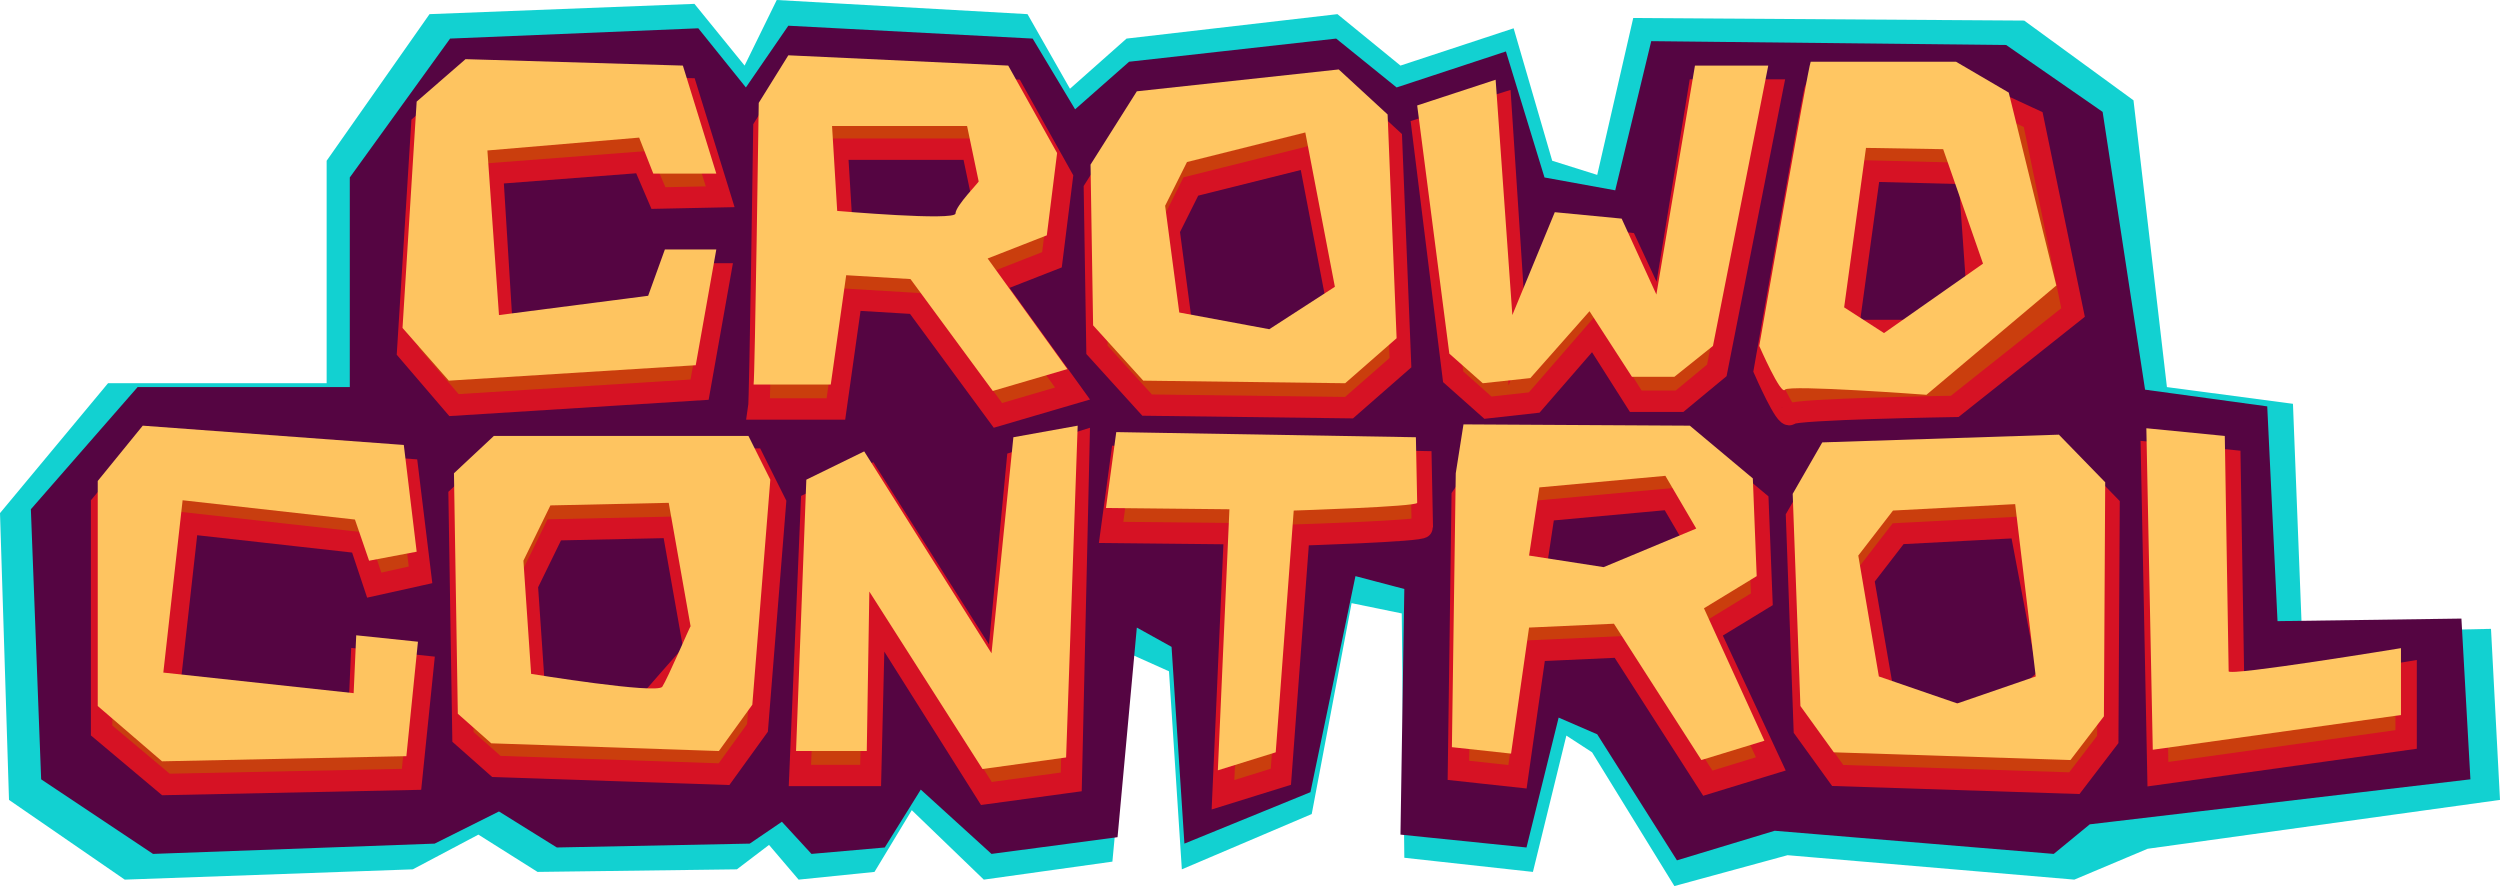
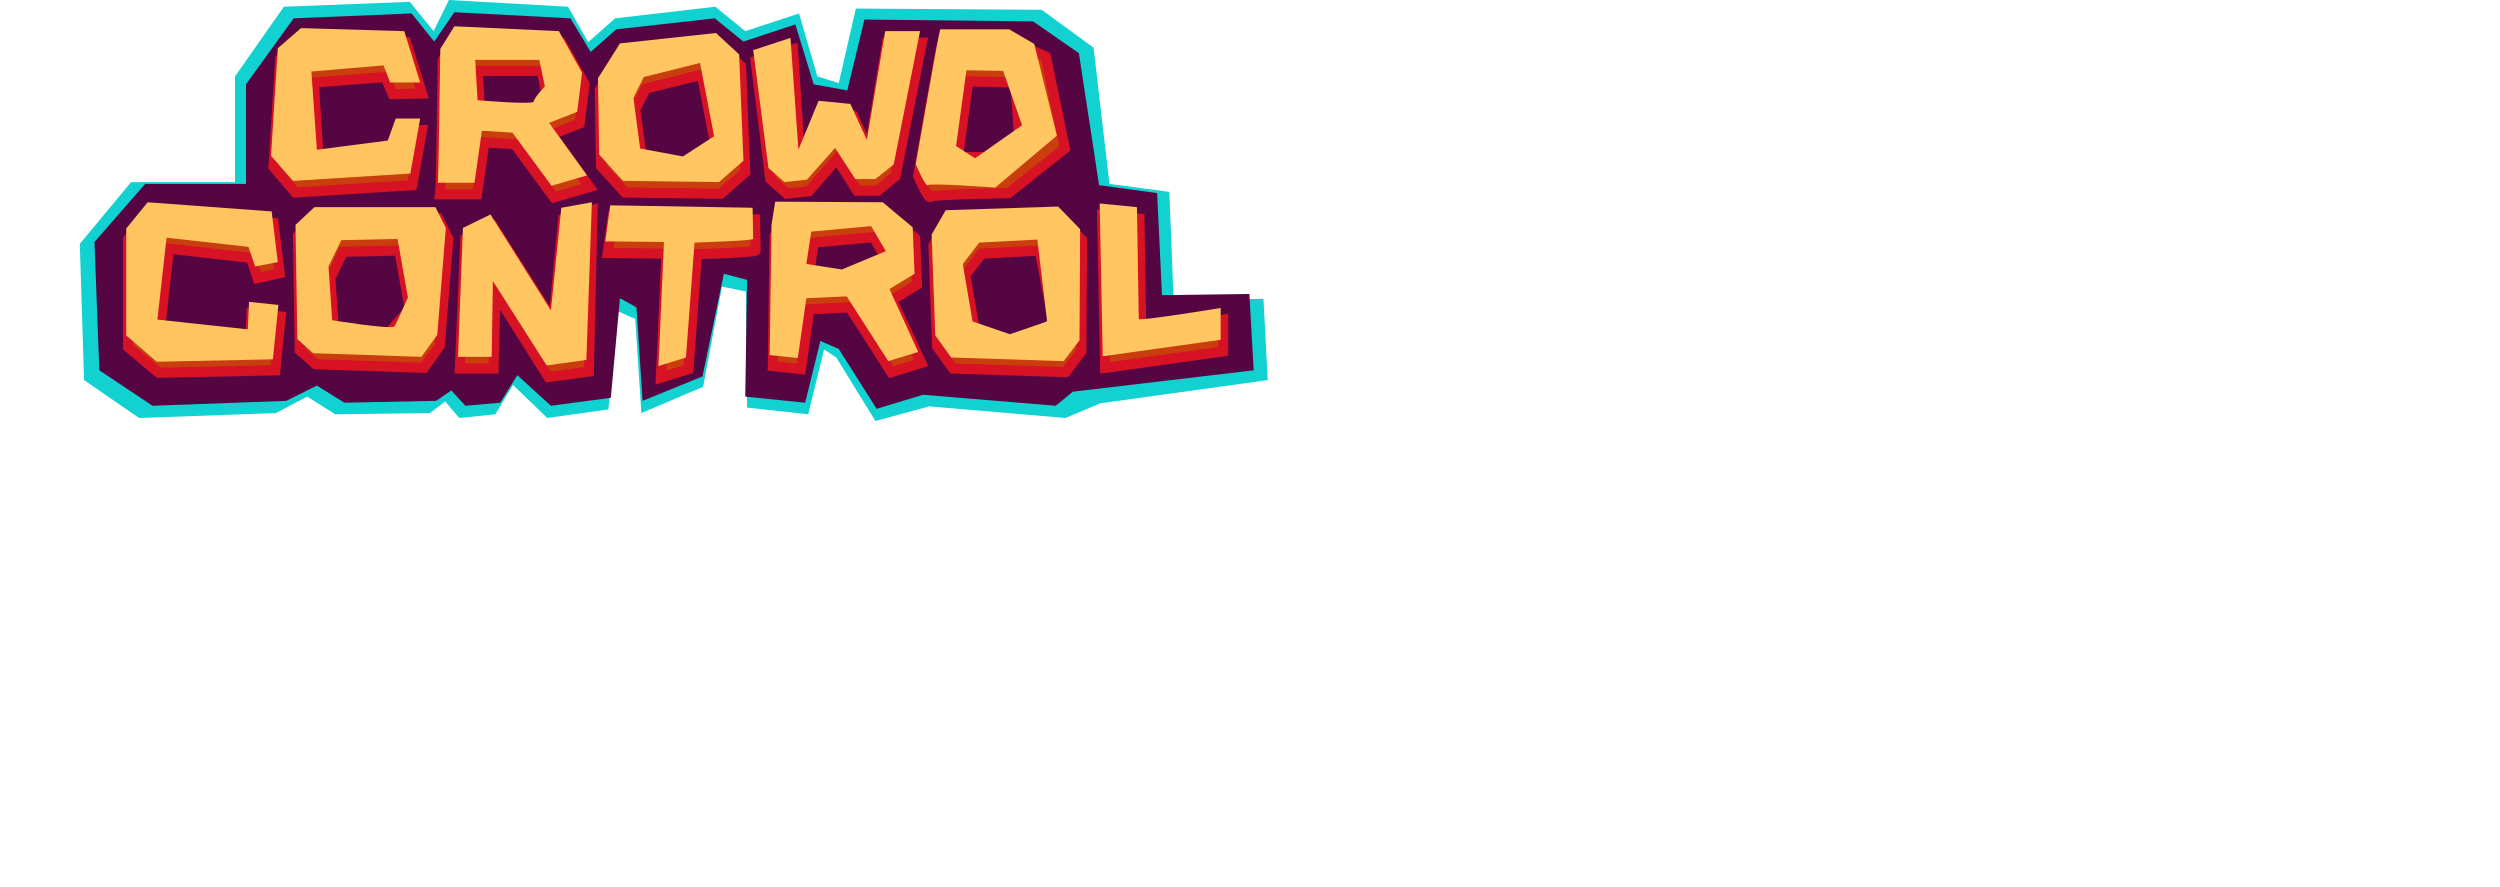
- <svg xmlns="http://www.w3.org/2000/svg" xmlns:xlink="http://www.w3.org/1999/xlink" height="68.9" width="194.4" xml:space="preserve" viewBox="0 0 194.4 68.9" y="0px" x="0px" id="Layer_1" version="1.1">
+ <svg xmlns="http://www.w3.org/2000/svg" xmlns:xlink="http://www.w3.org/1999/xlink" height="68.9" width="194.4" xml:space="preserve" viewBox="0 0 383 145" y="0px" x="0px" id="Layer_1" version="1.1">
  <defs id="defs292" />
  <style id="style179" type="text/css">
	.st0{fill:#12D1D1;}
	.st1{fill:#550542;}
	.st2{fill:#CA3E0D;}
	.st3{fill:none;stroke:#D61224;stroke-width:1.662;stroke-miterlimit:10;}
	.st4{fill:#C83E0F;}
	.st5{clip-path:url(#SVGID_2_);fill:#CA3E0D;}
	.st6{clip-path:url(#SVGID_2_);fill:none;stroke:#D61224;stroke-width:1.662;stroke-miterlimit:10;}
	.st7{clip-path:url(#SVGID_4_);fill:#CA3E0D;}
	.st8{clip-path:url(#SVGID_4_);fill:none;stroke:#D61224;stroke-width:1.662;stroke-miterlimit:10;}
	.st9{fill:#FEC460;}
	.st10{fill:#FFC662;}
	.st11{clip-path:url(#SVGID_6_);fill:#FFC662;}
	.st12{clip-path:url(#SVGID_8_);fill:#FFC662;}
	.st13{clip-path:url(#SVGID_8_);fill:#FEC460;}
</style>
  <polygon transform="translate(-46.8,-105.1)" id="polygon181" points="100.8,105.4 80.2,106.2 72.2,117.6 72.2,134.9 55.2,134.9 46.8,145 47.5,167.3 56.5,173.5 78.9,172.7 84,170 88.6,172.9 104.1,172.7 106.6,170.8 108.9,173.5 114.8,172.9 117.7,168.1 123.3,173.5 133.3,172.1 134.8,156 137.7,157.3 138.7,172.7 148.8,168.4 151.9,152 155.8,152.8 156,171.8 166,172.9 168.6,162.3 170.6,163.6 177,174 185.8,171.6 208.1,173.5 213.8,171.1 241.2,167.3 240.5,154 225.8,154.3 225.1,136.5 215.3,135.2 212.7,112.9 204.2,106.7 173.8,106.5 171,118.7 167.5,117.6 164.5,107.3 155.7,110.2 150.8,106.2 134.4,108.1 130,112 126.7,106.2 107.2,105.1 104.7,110.2 " class="st0" />
  <polygon transform="translate(-46.8,-105.1)" id="polygon183" points="175.2,108.3 172.4,119.9 166.9,118.9 163.9,109.1 155.4,111.9 150.7,108.1 134.6,109.9 130.4,113.6 127.1,108.1 108.1,107.1 104.8,111.9 101.1,107.3 81.8,108.1 74,118.9 74,135.2 57.5,135.2 49.2,144.7 50,165.7 58.7,171.5 80.6,170.7 85.6,168.2 90.1,171 105.1,170.7 107.6,169 109.9,171.5 115.6,171 118.4,166.5 123.9,171.5 133.7,170.2 135.2,153.9 137.9,155.4 138.9,170.7 148.7,166.7 152.2,149.9 156,150.9 155.7,170 165.5,171 168,160.9 171,162.2 177.2,172 184.8,169.7 206.5,171.5 209.3,169.2 238.9,165.7 238.2,153.2 223.9,153.4 223.1,136.7 213.6,135.4 210.3,113.8 202.8,108.6 " class="st1" />
  <polygon transform="translate(-46.8,-105.1)" id="polygon185" points="98,120.5 96.8,117.7 85.1,118.6 85.9,131.5 97.6,130 98.8,126.4 102.8,126.4 101.2,135.4 82.1,136.6 78.5,132.4 79.6,114.8 83.3,111.6 100.2,112 102.8,120.4 " class="st2" />
  <polygon transform="translate(-46.8,-105.1)" id="polygon187" points="98,120.5 96.8,117.7 85.1,118.6 85.9,131.5 97.6,130 98.8,126.4 102.8,126.4 101.2,135.4 82.1,136.6 78.5,132.4 79.6,114.8 83.3,111.6 100.2,112 102.8,120.4 " class="st3" />
  <polygon transform="translate(-46.8,-105.1)" id="polygon189" points="162.5,136.8 166.1,136.4 170.7,131.1 174,136.3 177.4,136.3 180.3,133.9 184.6,112.1 178.9,112.1 176,129.8 173.3,124 168.1,123.4 164.7,131.5 163.5,113.2 157.4,115.1 159.8,134.4 " class="st2" />
  <polygon transform="translate(-46.8,-105.1)" id="polygon191" points="162.5,136.8 166.1,136.4 170.7,131.1 174,136.3 177.4,136.3 180.3,133.9 184.6,112.1 178.9,112.1 176,129.8 173.3,124 168.1,123.4 164.7,131.5 163.5,113.2 157.4,115.1 159.8,134.4 " class="st3" />
  <polygon transform="translate(-46.8,-105.1)" id="polygon193" points="74.8,147.3 61.4,145.8 59.9,159.2 74.7,160.9 74.9,156.4 79.7,156.9 78.8,165.7 59.7,166.1 54.7,161.9 54.7,144.3 58.2,140.1 78.5,141.6 79.5,149.8 75.9,150.6 " class="st4" />
  <polygon transform="translate(-46.8,-105.1)" id="polygon195" points="74.8,147.3 61.4,145.8 59.9,159.2 74.7,160.9 74.9,156.4 79.7,156.9 78.8,165.7 59.7,166.1 54.7,161.9 54.7,144.3 58.2,140.1 78.5,141.6 79.5,149.8 75.9,150.6 " class="st3" />
  <polygon transform="translate(-46.8,-105.1)" id="polygon197" points="114.4,142.1 124.3,157.7 125.9,141 130.7,139.5 130.1,165.9 123.5,166.8 114.8,153 114.5,165.4 109,165.4 109.9,144.2 " class="st2" />
  <polygon transform="translate(-46.8,-105.1)" id="polygon199" points="114.4,142.1 124.3,157.7 125.9,141 130.7,139.5 130.1,165.9 123.5,166.8 114.8,153 114.5,165.4 109,165.4 109.9,144.2 " class="st3" />
  <g transform="translate(-46.8,-105.1)" id="g219">
    <defs id="defs202">
      <rect height="68.9" width="194.5" y="105.1" x="46.8" id="SVGID_1_" />
    </defs>
    <clipPath id="SVGID_2_">
      <use height="100%" width="100%" y="0" x="0" id="use204" style="overflow:visible" xlink:href="#SVGID_1_" />
    </clipPath>
    <path id="path207" clip-path="url(#SVGID_2_)" d="m 134,140.6 -0.8,5.9 9.6,0.1 -0.9,20.3 4.5,-1.4 1.4,-18.8 c 0,0 9.6,-0.3 9.6,-0.6 0,-0.3 -0.1,-5.1 -0.1,-5.1 z" class="st5" />
    <path id="path209" clip-path="url(#SVGID_2_)" d="m 134,140.6 -0.8,5.9 9.6,0.1 -0.9,20.3 4.5,-1.4 1.4,-18.8 c 0,0 9.6,-0.3 9.6,-0.6 0,-0.3 -0.1,-5.1 -0.1,-5.1 z" class="st6" />
    <path id="path211" clip-path="url(#SVGID_2_)" d="m 214.1,140.3 0.5,25 19.3,-2.7 v -5.2 c 0,0 -13.4,2.2 -13.4,1.8 0,-0.4 -0.3,-18.3 -0.3,-18.3 z" class="st5" />
    <path id="path213" clip-path="url(#SVGID_2_)" d="m 214.1,140.3 0.5,25 19.3,-2.7 v -5.2 c 0,0 -13.4,2.2 -13.4,1.8 0,-0.4 -0.3,-18.3 -0.3,-18.3 z" class="st6" />
    <path id="path215" clip-path="url(#SVGID_2_)" d="m 121.5,123.5 c 0,0.6 -9.2,-0.2 -9.2,-0.2 l -0.4,-6.6 h 10.5 l 0.9,4.3 c 0,0.1 -1.8,2 -1.8,2.5 m 2.5,3.6 4.6,-1.8 0.8,-6.4 -3.8,-6.8 -17.1,-0.8 -2.3,3.7 c 0,0 -0.3,21.3 -0.4,21.9 h 6 l 1.2,-8.5 5,0.3 6.4,8.7 5.8,-1.7 z" class="st5" />
    <path id="path217" clip-path="url(#SVGID_2_)" d="m 121.5,123.5 c 0,0.6 -9.2,-0.2 -9.2,-0.2 l -0.4,-6.6 h 10.5 l 0.9,4.3 c 0,0.1 -1.8,2 -1.8,2.5 z m 2.5,3.6 4.6,-1.8 0.8,-6.4 -3.8,-6.8 -17.1,-0.8 -2.3,3.7 c 0,0 -0.3,21.3 -0.4,21.9 h 6 l 1.2,-8.5 5,0.3 6.4,8.7 5.8,-1.7 z" class="st6" />
  </g>
  <path id="path221" d="m 99,27.5 -7,-1.3 -1.1,-8.3 1.7,-3.4 9.2,-2.3 2.3,12 z m 9.2,-16.7 -3.8,-3.5 -15.7,1.7 -3.6,5.7 0.2,12.5 3.9,4.3 15.7,0.2 4,-3.5 z" class="st2" />
  <path id="path223" d="m 99,27.5 -7,-1.3 -1.1,-8.3 1.7,-3.4 9.2,-2.3 2.3,12 z m 9.2,-16.7 -3.8,-3.5 -15.7,1.7 -3.6,5.7 0.2,12.5 3.9,4.3 15.7,0.2 4,-3.5 z" class="st3" />
  <g transform="translate(-46.8,-105.1)" id="g243">
    <defs id="defs226">
      <rect height="68.9" width="194.5" y="105.1" x="46.8" id="SVGID_3_" />
    </defs>
    <clipPath id="SVGID_4_">
      <use height="100%" width="100%" y="0" x="0" id="use228" style="overflow:visible" xlink:href="#SVGID_3_" />
    </clipPath>
    <path id="path231" clip-path="url(#SVGID_4_)" d="m 197.5,130.8 h -7 l 1.7,-12.4 7.7,0.2 0.6,8.5 z m 7.4,-16.4 -5.6,-2.6 H 188 c -0.2,0.4 -4,22.1 -4,22.1 0,0 1.7,3.9 2,3.4 0.3,-0.4 12.8,-0.6 12.8,-0.6 l 9.2,-7.3 z" class="st7" />
    <path id="path233" clip-path="url(#SVGID_4_)" d="m 197.5,130.8 h -7 l 1.7,-12.4 7.7,0.2 0.6,8.5 z m 7.4,-16.4 -5.6,-2.6 H 188 c -0.2,0.4 -4,22.1 -4,22.1 0,0 1.7,3.9 2,3.4 0.3,-0.4 12.8,-0.6 12.8,-0.6 l 9.2,-7.3 z" class="st8" />
    <path id="path235" clip-path="url(#SVGID_4_)" d="m 96.3,160.9 c -0.4,0.6 -7.9,-1.5 -7.9,-1.5 l -0.6,-8.8 2.1,-4.3 9.2,-0.2 1.7,9.6 c 0.1,-0.1 -4.1,4.6 -4.5,5.2 m 9.1,-20.1 H 85.6 l -3.1,2.9 0.3,18.7 2.6,2.3 17.7,0.6 2.6,-3.6 1.4,-17.5 z" class="st7" />
    <path id="path237" clip-path="url(#SVGID_4_)" d="m 96.3,160.9 c -0.4,0.6 -7.9,-1.5 -7.9,-1.5 l -0.6,-8.8 2.1,-4.3 9.2,-0.2 1.7,9.6 c 0.1,-0.1 -4.1,4.6 -4.5,5.2 z m 9.1,-20.1 H 85.6 l -3.1,2.9 0.3,18.7 2.6,2.3 17.7,0.6 2.6,-3.6 1.4,-17.5 z" class="st8" />
    <path id="path239" clip-path="url(#SVGID_4_)" d="m 171.9,151 -5.8,-0.9 0.8,-5.3 9.8,-0.9 2.4,4.1 z m 7.8,3.2 4.1,-2.5 -0.3,-7.6 -4.9,-4.1 -15.5,-0.1 -2.6,3.8 c 0,0 -0.3,20.9 -0.3,21.3 l 4.6,0.5 1.4,-9.8 6.6,-0.3 6.8,10.6 4.9,-1.5 z" class="st7" />
    <path id="path241" clip-path="url(#SVGID_4_)" d="m 171.9,151 -5.8,-0.9 0.8,-5.3 9.8,-0.9 2.4,4.1 z m 7.8,3.2 4.1,-2.5 -0.3,-7.6 -4.9,-4.1 -15.5,-0.1 -2.6,3.8 c 0,0 -0.3,20.9 -0.3,21.3 l 4.6,0.5 1.4,-9.8 6.6,-0.3 6.8,10.6 4.9,-1.5 z" class="st8" />
  </g>
  <path id="path245" d="m 156,55.6 -9.3,-0.2 -1.8,-10.4 2.7,-3.5 9.5,-0.5 2.2,11.6 z m 4.4,-20 -18.4,0.6 -2.3,4 0.6,16.5 2.6,3.6 18.4,0.6 2.6,-3.4 0.1,-18.2 z" class="st2" />
  <path id="path247" d="m 156,55.6 -9.3,-0.2 -1.8,-10.4 2.7,-3.5 9.5,-0.5 2.2,11.6 z m 4.4,-20 -18.4,0.6 -2.3,4 0.6,16.5 2.6,3.6 18.4,0.6 2.6,-3.4 0.1,-18.2 z" class="st3" />
  <polygon transform="translate(-46.8,-105.1)" id="polygon249" points="97.6,118.6 96.5,115.8 84.7,116.8 85.6,129.6 97.2,128.1 98.5,124.5 102.5,124.5 100.9,133.5 81.7,134.7 78.1,130.6 79.2,113 83,109.7 99.9,110.2 102.5,118.6 " class="st9" />
  <polygon transform="translate(-46.8,-105.1)" id="polygon251" points="162.1,134.9 165.8,134.5 170.4,129.3 173.7,134.4 177,134.4 180,132 184.3,110.2 178.6,110.2 175.6,128 172.9,122.1 167.7,121.6 164.4,129.6 163.1,111.3 157,113.3 159.5,132.6 " class="st10" />
  <polygon transform="translate(-46.8,-105.1)" id="polygon253" points="74.4,145.5 61,144 59.5,157.4 74.3,159 74.5,154.5 79.3,155 78.4,163.9 59.4,164.3 54.4,160 54.4,142.5 57.9,138.2 78.2,139.7 79.2,148 75.5,148.7 " class="st9" />
  <polygon transform="translate(-46.8,-105.1)" id="polygon255" points="114,140.2 123.9,155.9 125.6,139.1 130.6,138.2 129.7,164 123.2,164.9 114.4,151.1 114.2,163.5 108.7,163.5 109.5,142.4 " class="st10" />
  <g transform="translate(-46.8,-105.1)" id="g269">
    <defs id="defs258">
      <rect height="68.9" width="194.5" y="105.1" x="46.8" id="SVGID_5_" />
    </defs>
    <clipPath id="SVGID_6_">
      <use height="100%" width="100%" y="0" x="0" id="use260" style="overflow:visible" xlink:href="#SVGID_5_" />
    </clipPath>
    <path id="path263" clip-path="url(#SVGID_6_)" d="m 133.6,138.7 -0.8,5.9 9.6,0.1 -0.9,20.3 4.5,-1.4 1.4,-18.8 c 0,0 9.6,-0.3 9.6,-0.6 0,-0.3 -0.1,-5.1 -0.1,-5.1 z" class="st11" />
    <path id="path265" clip-path="url(#SVGID_6_)" d="m 213.7,138.4 0.5,25 19.3,-2.7 v -5.2 c 0,0 -13.4,2.2 -13.4,1.8 0,-0.4 -0.3,-18.3 -0.3,-18.3 z" class="st11" />
    <path id="path267" clip-path="url(#SVGID_6_)" d="m 121.1,121.7 c 0,0.6 -9.2,-0.2 -9.2,-0.2 l -0.4,-6.6 H 122 l 0.9,4.3 c 0.1,0 -1.8,1.9 -1.8,2.5 m 2.5,3.5 4.6,-1.8 0.8,-6.4 -3.8,-6.8 -17.1,-0.8 -2.3,3.7 c 0,0 -0.3,21.3 -0.4,21.9 h 6 l 1.2,-8.5 5,0.3 6.4,8.7 5.8,-1.7 z" class="st11" />
  </g>
  <path id="path271" d="m 98.7,25.6 -7,-1.3 -1.1,-8.3 1.7,-3.4 9.2,-2.3 2.3,12 z m 9.2,-16.7 -3.8,-3.5 -15.7,1.7 -3.6,5.7 0.2,12.5 3.9,4.3 15.7,0.2 4,-3.5 z" class="st10" />
  <g transform="translate(-46.8,-105.1)" id="g285">
    <defs id="defs274">
      <rect height="68.9" width="194.5" y="105.1" x="46.8" id="SVGID_7_" />
    </defs>
    <clipPath id="SVGID_8_">
      <use height="100%" width="100%" y="0" x="0" id="use276" style="overflow:visible" xlink:href="#SVGID_7_" />
    </clipPath>
    <path id="path279" clip-path="url(#SVGID_8_)" d="m 193.3,131 -3.1,-2 1.7,-12.4 6,0.1 3.1,8.9 z m 9.7,-18.7 -4.1,-2.4 h -11.3 c -0.2,0.4 -4,22.1 -4,22.1 0,0 1.7,3.9 2,3.4 0.3,-0.4 11,0.4 11,0.4 l 10.1,-8.5 z" class="st12" />
    <path id="path281" clip-path="url(#SVGID_8_)" d="m 98.3,158.5 c -0.4,0.6 -10.2,-1 -10.2,-1 l -0.6,-8.8 2.1,-4.3 9.2,-0.2 1.7,9.6 c 0,-0.1 -1.8,4.1 -2.2,4.7 M 105,139 H 85.2 l -3.1,2.9 0.3,18.7 2.6,2.3 17.7,0.6 2.6,-3.6 1.4,-17.5 z" class="st13" />
    <path id="path283" clip-path="url(#SVGID_8_)" d="m 171.5,149.2 -5.8,-0.9 0.8,-5.3 9.8,-0.9 2.4,4.1 z m 7.8,3.2 4.1,-2.5 -0.3,-7.6 -4.9,-4.1 -17.6,-0.1 -0.6,3.8 c 0,0 -0.3,20.9 -0.3,21.3 l 4.6,0.5 1.4,-9.8 6.6,-0.3 6.8,10.6 4.9,-1.5 z" class="st12" />
  </g>
  <path id="path287" d="m 152.2,54.7 -6.1,-2.1 -1.6,-9.4 2.7,-3.5 9.5,-0.5 1.6,13.4 z m 7.9,-20.9 -18.4,0.6 -2.3,4 0.6,16.5 2.6,3.6 18.4,0.6 2.6,-3.4 0.1,-18.2 z" class="st10" />
</svg>
